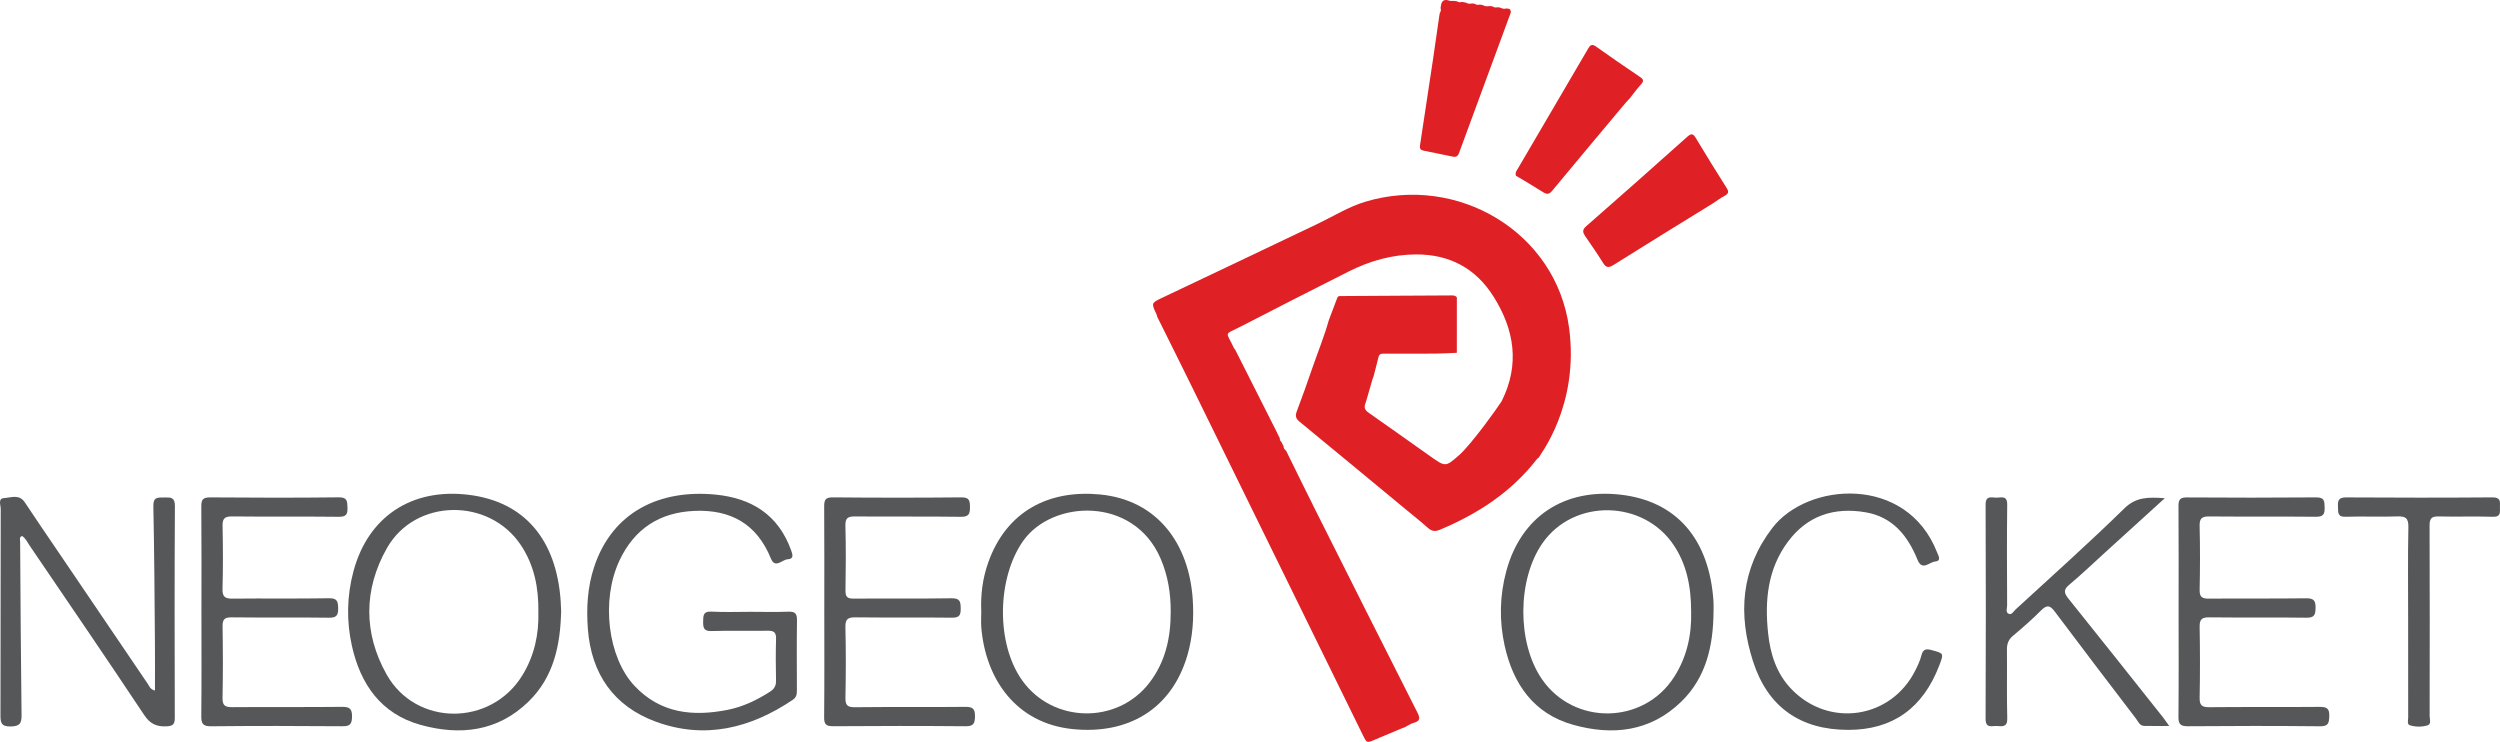
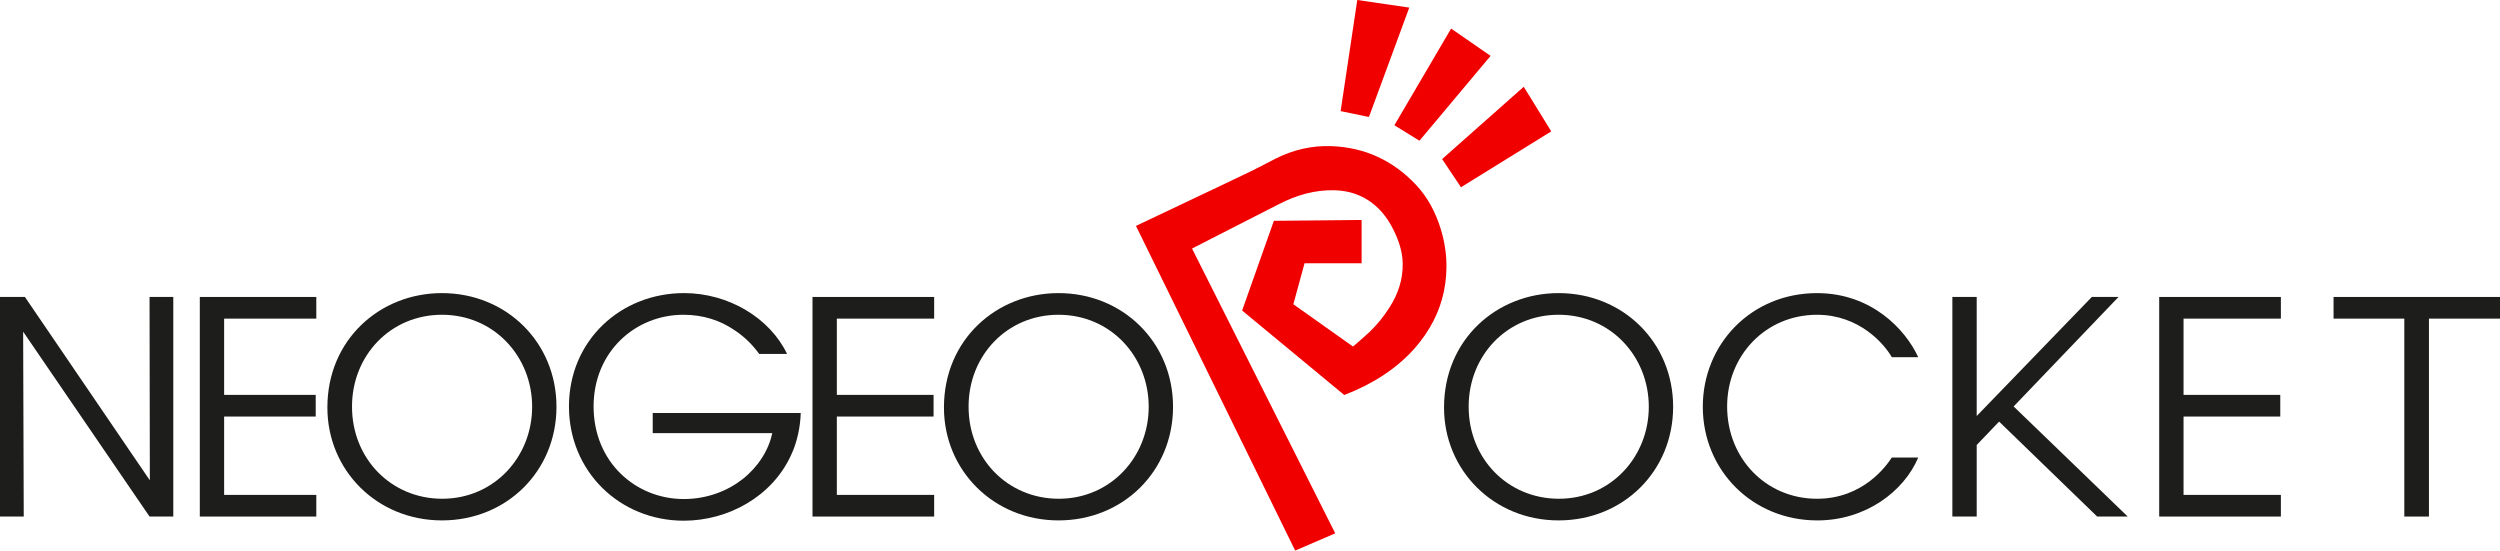
- <svg xmlns="http://www.w3.org/2000/svg" viewBox="0 0 624.961 185.455" height="185.455" width="624.961" xml:space="preserve" version="1.1" id="svg2">
+ <svg xmlns="http://www.w3.org/2000/svg" viewBox="0 0 566.927 124.853" height="124.853" width="566.927" xml:space="preserve" version="1.1" id="svg2">
  <defs id="defs6">
    <clipPath id="clipPath16" clipPathUnits="userSpaceOnUse">
-       <path id="path18" d="m 0,148.364 499.969,0 L 499.969,0 0,0 0,148.364 Z" />
+       <path id="path18" d="m 0,148.364 499.969,0 L 499.969,0 0,0 0,148.364 z" />
    </clipPath>
  </defs>
-   <g transform="matrix(1.25,0,0,-1.25,0,185.455)" id="g10">
-     <g id="g12">
-       <g clip-path="url(#clipPath16)" id="g14">
-         <g transform="translate(481.5977,24.2877)" id="g20">
-           <path id="path22" style="fill:#565759;fill-opacity:1;fill-rule:nonzero;stroke:none" d="m 0,0 c 0,6.214 -0.078,12.43 0.048,18.642 0.037,1.833 -0.564,2.218 -2.246,2.158 -3.42,-0.121 -6.85,0.05 -10.27,-0.071 -1.754,-0.062 -1.505,0.973 -1.565,2.059 -0.066,1.211 0.161,1.822 1.619,1.813 9.765,-0.061 19.53,-0.071 29.295,0.006 1.656,0.014 1.498,-0.878 1.476,-1.918 -0.02,-0.991 0.276,-2.018 -1.433,-1.961 C 13.314,20.847 9.695,20.699 6.083,20.795 4.621,20.835 4.283,20.32 4.288,18.938 4.335,6.257 4.321,-6.426 4.299,-19.107 4.298,-19.751 4.694,-20.731 3.891,-20.98 2.759,-21.331 1.48,-21.322 0.337,-20.966 -0.257,-20.781 0.01,-19.949 0.009,-19.403 -0.005,-12.936 0,-6.468 0,0" />
-         </g>
-         <g transform="translate(465.8233,5.1168)" id="g24">
-           <path id="path26" style="fill:#565759;fill-opacity:1;fill-rule:nonzero;stroke:none" d="m 0,0 c -0.053,-1.333 -0.156,-2.015 -1.82,-1.999 -8.816,0.091 -17.636,0.08 -26.452,0.007 -1.55,-0.011 -1.905,0.469 -1.889,1.942 0.072,6.977 0.03,13.958 0.03,20.934 0,7.042 0.031,14.083 -0.023,21.125 -0.011,1.276 0.286,1.771 1.676,1.759 8.626,-0.057 17.251,-0.068 25.881,0.008 1.63,0.015 1.641,-0.754 1.672,-1.969 0.03,-1.314 -0.191,-1.927 -1.737,-1.908 -7.102,0.08 -14.209,0 -21.315,0.065 -1.462,0.015 -1.988,-0.343 -1.95,-1.901 0.107,-4.246 0.099,-8.5 0.004,-12.746 -0.034,-1.481 0.495,-1.801 1.866,-1.79 6.471,0.065 12.941,-0.022 19.411,0.069 1.542,0.019 1.927,-0.446 1.908,-1.927 -0.019,-1.417 -0.274,-1.984 -1.874,-1.957 -6.47,0.095 -12.94,-0.008 -19.41,0.072 -1.539,0.023 -1.927,-0.472 -1.901,-1.95 0.088,-4.692 0.092,-9.387 0,-14.079 -0.03,-1.497 0.392,-1.954 1.912,-1.938 7.358,0.072 14.719,-0.004 22.076,0.064 C -0.472,1.896 0.065,1.542 0,0" />
-         </g>
-         <g transform="translate(433.8198,3.1822)" id="g28">
-           <path id="path30" style="fill:#565759;fill-opacity:1;fill-rule:nonzero;stroke:none" d="m 0,0 c -1.927,0 -3.477,-0.034 -5.023,0.011 -0.899,0.027 -1.192,0.88 -1.634,1.463 -5.423,7.11 -10.857,14.212 -16.212,21.372 -0.955,1.279 -1.576,1.447 -2.745,0.274 -1.79,-1.794 -3.702,-3.469 -5.644,-5.099 -0.926,-0.781 -1.215,-1.638 -1.2,-2.807 0.054,-4.566 -0.057,-9.136 0.065,-13.698 0.046,-1.771 -0.963,-1.604 -2.041,-1.527 -0.994,0.072 -2.3,-0.583 -2.293,1.458 0.065,14.273 0.061,28.547 0.004,42.816 -0.008,1.897 1.196,1.394 2.156,1.39 0.952,-0.004 2.189,0.522 2.163,-1.382 -0.08,-6.722 -0.042,-13.447 -0.016,-20.172 0.004,-0.575 -0.381,-1.402 0.358,-1.687 0.575,-0.221 0.937,0.517 1.333,0.883 7.282,6.703 14.677,13.287 21.742,20.207 2.376,2.326 4.79,2.269 8.103,2.048 -4.265,-3.88 -8.153,-7.414 -12.041,-10.944 -2.346,-2.133 -4.643,-4.33 -7.068,-6.364 -1.177,-0.986 -1.07,-1.649 -0.183,-2.753 C -13.858,17.628 -7.601,9.722 -1.329,1.824 -0.952,1.348 -0.609,0.838 0,0" />
-         </g>
-         <g transform="translate(387.8379,15.2962)" id="g32">
-           <path id="path34" style="fill:#565759;fill-opacity:1;fill-rule:nonzero;stroke:none" d="m 0,0 c -3.279,-8.591 -9.365,-12.902 -18.211,-12.899 -9.551,0.008 -16.075,4.521 -19.03,13.664 -3.047,9.441 -2.441,18.474 3.824,26.692 7.03,9.224 26.871,10.694 32.952,-4.813 0.286,-0.731 0.972,-1.744 -0.403,-1.881 -1.124,-0.107 -2.556,-1.943 -3.485,0.346 -1.965,4.837 -4.989,8.607 -10.457,9.521 -6.253,1.043 -11.581,-0.682 -15.462,-5.895 -4.082,-5.484 -4.661,-11.791 -3.964,-18.326 0.445,-4.181 1.679,-8.077 4.695,-11.188 7.525,-7.777 19.925,-5.88 24.75,3.785 0.48,0.964 0.952,1.958 1.211,2.993 0.316,1.28 0.983,1.356 2.08,1.051 C 0.914,2.388 0.922,2.426 0,0" />
-         </g>
-         <g transform="translate(334.7846,12.9504)" id="g36">
-           <path id="path38" style="fill:#565759;fill-opacity:1;fill-rule:nonzero;stroke:none" d="m 0,0 c -6.105,-9.498 -19.993,-9.715 -26.406,-0.427 -5.031,7.289 -4.966,20.009 0.137,27.268 6.279,8.937 20.225,8.648 26.273,-0.545 C 2.35,22.728 3.424,18.565 3.424,13.051 3.538,8.371 2.555,3.972 0,0 m 7.895,15.096 c -0.808,12.419 -7.301,20.1 -18.592,21.391 -11.269,1.291 -19.895,-4.364 -22.846,-15.29 -1.333,-4.924 -1.428,-9.932 -0.335,-14.891 1.702,-7.707 5.819,-13.633 13.702,-15.842 7.868,-2.205 15.423,-1.394 21.612,4.612 5.023,4.878 6.394,11.211 6.466,17.929 0,0.697 0.038,1.394 -0.007,2.091" />
-         </g>
-         <g transform="translate(316.9861,101.1842)" id="g40">
-           <path id="path42" style="fill:#df2025;fill-opacity:1;fill-rule:nonzero;stroke:none" d="M 0,0 C -0.456,0.699 -0.583,1.225 0.214,1.922 6.99,7.848 13.731,13.816 20.44,19.82 c 0.874,0.781 1.208,0.608 1.75,-0.298 1.994,-3.331 4.038,-6.632 6.117,-9.911 C 28.789,8.851 28.733,8.454 27.934,8.029 27.111,7.59 26.357,7.021 25.574,6.51 18.944,2.414 12.297,-1.655 5.701,-5.806 4.628,-6.481 4.159,-6.314 3.539,-5.296 2.436,-3.484 1.188,-1.76 0,0" />
-         </g>
-         <g transform="translate(294.4086,147.6828)" id="g44">
-           <path id="path46" style="fill:#df2025;fill-opacity:1;fill-rule:nonzero;stroke:none" d="M 0,0 C 0.182,-0.028 0.365,-0.056 0.547,-0.085 0.851,-0.31 1.182,-0.348 1.536,-0.228 1.72,-0.262 1.905,-0.296 2.089,-0.33 2.56,-0.616 3.066,-0.625 3.587,-0.524 3.767,-0.554 3.948,-0.585 4.128,-0.615 4.433,-0.846 4.769,-0.867 5.123,-0.757 5.305,-0.791 5.487,-0.824 5.669,-0.858 6.06,-1.104 6.481,-1.111 6.914,-1.006 7.097,-1.039 7.28,-1.072 7.464,-1.105 7.973,-1.569 7.642,-2.054 7.476,-2.514 6.884,-4.158 6.27,-5.794 5.666,-7.434 2.953,-14.792 0.241,-22.15 -2.47,-29.509 c -0.238,-0.647 -0.398,-1.346 -1.366,-1.14 -1.958,0.418 -3.919,0.823 -5.884,1.208 -0.649,0.127 -0.798,0.452 -0.7,1.086 0.888,5.767 1.756,11.539 2.618,17.311 0.426,2.857 0.826,5.719 1.237,8.579 0.033,0.183 0.066,0.366 0.099,0.549 0.229,0.303 0.266,0.634 0.148,0.989 0.029,0.186 0.059,0.371 0.089,0.556 0.173,1.008 0.747,1.238 1.673,0.917 C -4.262,0.444 -3.91,0.511 -3.585,0.501 -3.403,0.475 -3.222,0.449 -3.04,0.423 -2.731,0.208 -2.401,0.174 -2.05,0.303 -1.783,0.256 -1.516,0.208 -1.249,0.161 -0.859,-0.095 -0.438,-0.115 0,0" />
-         </g>
-         <g transform="translate(303.169,113.2247)" id="g48">
-           <path id="path50" style="fill:#df2025;fill-opacity:1;fill-rule:nonzero;stroke:none" d="m 0,0 c -0.222,0.62 0.18,1.071 0.451,1.534 4.655,7.953 9.33,15.894 13.972,23.855 0.458,0.786 0.789,1.019 1.634,0.413 2.878,-2.063 5.804,-4.059 8.74,-6.038 0.689,-0.465 0.846,-0.808 0.238,-1.478 C 24.209,17.374 23.481,16.373 22.711,15.41 22.368,15.034 22.01,14.67 21.684,14.28 16.87,8.529 12.048,2.785 7.265,-2.992 6.679,-3.7 6.224,-3.798 5.455,-3.308 3.662,-2.166 1.821,-1.098 0,0" />
-         </g>
-         <g transform="translate(255.4131,61.8109)" id="g52">
-           <path id="path54" style="fill:#df2025;fill-opacity:1;fill-rule:nonzero;stroke:none" d="m 0,0 0.008,-0.087 c 0.084,-0.141 0.166,-0.279 0.251,-0.42 L 0.261,-0.599 C 0.346,-0.74 0.43,-0.879 0.515,-1.019 L 0.52,-1.112 C 0.528,-1.393 0.594,-1.649 0.85,-1.813 0.912,-1.941 0.976,-2.067 1.037,-2.19 L 1.009,-2.28 1.101,-2.318 c 0.057,-0.11 0.113,-0.22 0.169,-0.33 0.011,-0.403 0.195,-0.71 0.523,-0.938 1.921,-3.896 3.819,-7.802 5.765,-11.682 6.811,-13.565 13.619,-27.129 20.486,-40.666 0.594,-1.175 0.538,-1.736 -0.766,-2.082 -0.484,-0.126 -0.917,-0.43 -1.376,-0.656 -0.133,-0.079 -0.266,-0.161 -0.399,-0.243 -0.113,-0.031 -0.226,-0.061 -0.338,-0.09 -1.885,-0.794 -3.77,-1.585 -5.653,-2.379 -1.583,-0.669 -1.585,-0.671 -2.338,0.863 -11.316,23.065 -22.627,46.129 -33.951,69.188 -2.384,4.862 -4.807,9.705 -7.215,14.556 -0.043,0.162 -0.066,0.336 -0.138,0.484 -1.063,2.244 -1.066,2.247 1.224,3.335 10.363,4.926 20.739,9.825 31.084,14.789 3.148,1.511 6.119,3.376 9.505,4.393 C 36.104,51.749 55.77,40.164 58.377,21.041 60.516,5.353 52.348,-4.646 52.325,-4.954 l -0.003,-0.002 c -0.128,-0.105 -0.284,-0.19 -0.384,-0.32 -5.107,-6.593 -11.828,-10.95 -19.425,-14.126 -0.978,-0.407 -1.634,-0.266 -2.387,0.407 -1.368,1.222 -2.807,2.359 -4.221,3.527 C 18.779,-9.574 11.656,-3.673 4.51,2.198 3.78,2.799 3.563,3.327 3.916,4.257 c 1.094,2.866 2.111,5.763 3.11,8.665 1.096,3.178 2.382,6.29 3.286,9.535 0.038,0.072 1.765,4.667 1.765,4.667 0.094,0.072 0.187,0.146 0.279,0.218 5.022,0 19.814,0.151 22.186,0.128 0.509,-0.008 1.032,0.095 1.396,-0.394 0.002,-0.264 0.01,-9.003 -0.003,-11.078 -1.439,-0.056 -2.879,-0.154 -4.321,-0.164 -3.35,-0.023 -6.703,-0.008 -10.053,-0.008 -0.556,0 -1.117,0.064 -1.296,-0.691 C 19.953,13.818 19.597,12.509 19.261,11.198 19.094,11.055 17.98,6.752 17.64,5.837 17.335,5.012 17.573,4.518 18.283,4.024 c 4.159,-2.905 8.283,-5.855 12.424,-8.778 2.925,-2.064 2.966,-2.095 5.63,0.233 2.633,2.303 8.14,10.135 8.117,10.192 l 0,0.002 c 0.164,0.241 0.361,0.466 0.489,0.728 3.586,7.248 2.526,14.153 -1.629,20.782 -3.578,5.712 -8.816,8.511 -15.532,8.488 -4.779,-0.015 -9.277,-1.288 -13.521,-3.437 -7.197,-3.64 -14.394,-7.277 -21.553,-10.993 -3.435,-1.78 -2.987,-0.761 -1.324,-4.347 0.033,-0.074 0.115,-0.12 0.177,-0.182 L 0,0 Z" />
-         </g>
-         <g transform="translate(229.8754,11.8307)" id="g56">
-           <path id="path58" style="fill:#565759;fill-opacity:1;fill-rule:nonzero;stroke:none" d="m 0,0 c -6.413,-8.359 -19.285,-8.131 -25.42,0.419 -5.305,7.392 -5.08,20.477 0.148,27.914 5.819,8.272 22.081,9.011 27.477,-3.446 C 3.698,21.44 4.277,17.849 4.25,14.129 4.261,8.987 3.188,4.159 0,0 m 8.649,16.787 c -0.766,10.933 -6.97,19.746 -18.55,20.861 -10.073,0.968 -18.691,-3.214 -22.37,-13.686 -1.105,-3.146 -1.512,-6.414 -1.363,-9.738 0,-1.078 -0.08,-2.163 0.011,-3.233 0.861,-10.149 6.821,-19.11 18.321,-20.272 10.831,-1.093 19.685,3.805 22.888,14.757 1.082,3.706 1.329,7.495 1.063,11.311" />
-         </g>
-         <g transform="translate(194.9863,5.0787)" id="g60">
-           <path id="path62" style="fill:#565759;fill-opacity:1;fill-rule:nonzero;stroke:none" d="m 0,0 c -0.023,-1.447 -0.331,-1.969 -1.9,-1.954 -8.82,0.077 -17.644,0.069 -26.464,0.004 -1.436,-0.011 -1.82,0.389 -1.805,1.805 0.069,7.046 0.031,14.091 0.031,21.136 0,6.981 0.026,13.961 -0.023,20.942 -0.012,1.306 0.179,1.9 1.725,1.885 8.568,-0.08 17.137,-0.084 25.706,0 1.569,0.015 1.713,-0.613 1.725,-1.897 0.015,-1.371 -0.187,-2.014 -1.828,-1.991 -7.046,0.099 -14.091,0.007 -21.136,0.072 -1.451,0.015 -1.988,-0.297 -1.946,-1.874 0.118,-4.311 0.084,-8.629 0.015,-12.944 -0.019,-1.257 0.37,-1.626 1.619,-1.615 6.535,0.054 13.073,-0.038 19.608,0.069 1.68,0.026 1.798,-0.682 1.817,-2.015 0.019,-1.344 -0.251,-1.892 -1.767,-1.87 -6.409,0.088 -12.823,-0.007 -19.232,0.069 -1.508,0.019 -2.102,-0.286 -2.06,-1.954 0.118,-4.691 0.099,-9.391 0.007,-14.086 -0.03,-1.482 0.343,-1.95 1.893,-1.931 7.358,0.084 14.723,-0.004 22.084,0.072 C -0.419,1.938 0.019,1.512 0,0" />
-         </g>
-         <g transform="translate(159.3691,10.4027)" id="g64">
-           <path id="path66" style="fill:#565759;fill-opacity:1;fill-rule:nonzero;stroke:none" d="m 0,0 c 0.004,-0.785 -0.038,-1.462 -0.804,-1.98 -8.469,-5.713 -17.617,-7.986 -27.419,-4.384 -8.397,3.089 -12.887,9.536 -13.576,18.493 -0.324,4.201 -0.088,8.386 1.241,12.419 3.679,11.17 13.279,15.568 24.255,14.502 7.224,-0.701 12.586,-4.022 15.141,-11.12 0.29,-0.8 0.64,-1.756 -0.67,-1.817 -1.119,-0.049 -2.506,-1.953 -3.366,0.152 -2.807,6.893 -8.005,9.826 -15.268,9.525 -6.992,-0.293 -12.03,-3.58 -15.008,-9.902 -3.755,-7.974 -2.342,-19.433 3.02,-25.111 5.195,-5.499 11.653,-6.15 18.6,-4.776 3.084,0.613 5.876,1.954 8.511,3.656 0.834,0.541 1.192,1.181 1.169,2.19 -0.057,2.788 -0.076,5.583 0.008,8.371 0.034,1.287 -0.453,1.622 -1.661,1.603 -3.743,-0.061 -7.49,0.061 -11.226,-0.061 -1.607,-0.053 -1.71,0.678 -1.695,1.931 0.015,1.214 0.027,2.041 1.668,1.953 2.593,-0.141 5.202,-0.038 7.803,-0.038 2.536,0 5.076,-0.072 7.609,0.027 1.371,0.053 1.706,-0.446 1.687,-1.744 C -0.046,9.262 -0.011,4.631 0,0" />
-         </g>
-         <g transform="translate(104.4716,13.3159)" id="g68">
-           <path id="path70" style="fill:#565759;fill-opacity:1;fill-rule:nonzero;stroke:none" d="m 0,0 c -6.268,-10.237 -21.281,-10.286 -27.157,0.168 -4.642,8.26 -4.611,17.022 0.069,25.267 5.67,9.993 20.485,10.145 26.825,0.537 C 2.38,21.962 3.275,17.472 3.195,12.59 3.313,8.195 2.392,3.903 0,0 m 7.662,14.776 c -0.83,12.35 -7.235,19.963 -18.447,21.322 -11.322,1.375 -20.062,-4.326 -23.002,-15.309 -1.321,-4.931 -1.416,-9.939 -0.312,-14.894 1.714,-7.704 5.846,-13.622 13.732,-15.812 7.876,-2.186 15.428,-1.363 21.601,4.662 5.012,4.886 6.367,11.223 6.516,18.115 -0.023,0.522 -0.038,1.219 -0.088,1.916" />
-         </g>
-         <g transform="translate(70.4002,5.0216)" id="g72">
-           <path id="path74" style="fill:#565759;fill-opacity:1;fill-rule:nonzero;stroke:none" d="m 0,0 c -0.023,-1.504 -0.43,-1.912 -1.938,-1.897 -8.752,0.073 -17.503,0.08 -26.254,-0.007 -1.672,-0.015 -1.969,0.563 -1.954,2.072 0.072,6.976 0.03,13.953 0.03,20.93 0,6.976 0.038,13.953 -0.026,20.93 -0.016,1.386 0.316,1.854 1.786,1.843 8.561,-0.069 17.125,-0.091 25.686,0.011 1.756,0.023 1.706,-0.784 1.76,-2.045 0.057,-1.371 -0.267,-1.862 -1.763,-1.847 -7.103,0.084 -14.205,-0.007 -21.308,0.073 -1.523,0.019 -1.942,-0.446 -1.907,-1.923 0.087,-4.186 0.106,-8.375 -0.012,-12.556 -0.046,-1.661 0.556,-1.98 2.072,-1.961 6.401,0.072 12.811,-0.035 19.216,0.076 1.645,0.026 1.809,-0.61 1.84,-1.977 0.034,-1.477 -0.358,-1.938 -1.897,-1.915 -6.47,0.091 -12.94,-0.004 -19.407,0.072 -1.439,0.015 -1.835,-0.419 -1.812,-1.828 0.079,-4.756 0.091,-9.517 -0.008,-14.269 -0.034,-1.573 0.541,-1.878 1.969,-1.866 C -16.634,1.98 -9.338,1.9 -2.045,1.98 -0.487,1.999 0.023,1.622 0,0" />
-         </g>
-         <g transform="translate(34.9553,4.8845)" id="g76">
-           <path id="path78" style="fill:#565759;fill-opacity:1;fill-rule:nonzero;stroke:none" d="m 0,0 c 0.004,-1.264 -0.255,-1.721 -1.645,-1.782 -2.022,-0.084 -3.287,0.48 -4.482,2.277 -7.548,11.36 -15.256,22.617 -22.919,33.901 -0.457,0.67 -0.788,1.451 -1.504,1.9 -0.602,-0.255 -0.381,-0.75 -0.377,-1.165 0.076,-11.547 0.133,-23.093 0.282,-34.64 0.019,-1.679 -0.339,-2.254 -2.159,-2.296 -2,-0.046 -2.064,0.853 -2.057,2.369 0.038,13.706 0.012,27.411 0.05,41.121 0.004,0.754 -0.613,2.114 0.678,2.186 1.371,0.08 3.02,0.849 4.147,-0.864 2.231,-3.394 4.543,-6.733 6.82,-10.096 5.911,-8.717 11.814,-17.438 17.735,-26.148 0.336,-0.491 0.515,-1.169 1.467,-1.386 0,3.268 0.022,6.459 -0.008,9.654 -0.08,9.071 -0.122,18.143 -0.316,27.214 -0.046,1.969 1.024,1.714 2.247,1.744 1.253,0.031 2.075,0.053 2.064,-1.729 C -0.061,28.173 -0.038,14.087 0,0" />
-         </g>
-       </g>
+   <g id="g3875" transform="translate(-18.90745,-20.09371)">
+     <g transform="translate(18.90745,20.09371)" id="g5">
+       <path id="path7" d="M 33.98,108.929 33.912,67.342 h 5.384 v 49.797 H 33.912 L 5.249,75.215 5.384,117.139 H 0 V 67.342 h 5.652 l 28.328,41.587 z" style="fill:#1d1d1b" />
+       <path id="path9" d="m 45.31,67.342 h 26.419 v 4.912 H 50.827 V 89.548 H 71.594 V 94.46 H 50.827 v 17.767 h 20.902 v 4.912 H 45.31 V 67.342 z" style="fill:#1d1d1b" />
+       <path id="path11" d="m 74.242,92.375 c 0,-15.341 11.911,-25.908 25.976,-25.908 14.602,0 25.975,11.171 25.975,25.773 0,14.604 -11.305,25.773 -25.975,25.773 -14.738,0 -25.976,-11.373 -25.976,-25.572 v -0.066 z m 5.585,-0.135 c 0,11.709 8.815,20.861 20.458,20.861 11.776,0 20.39,-9.486 20.39,-20.861 0,-11.373 -8.613,-20.861 -20.457,-20.861 -11.709,0 -20.391,9.286 -20.391,20.792 v 0.069 z" style="fill:#1d1d1b" />
+       <path id="path13" d="m 172.16,80.262 c -1.548,-2.153 -3.433,-3.97 -5.586,-5.383 -3.23,-2.221 -7.133,-3.5 -11.574,-3.5 -10.902,0 -20.39,8.344 -20.39,20.792 0,12.652 9.556,20.996 20.457,20.996 5.249,0 9.892,-1.815 13.324,-4.508 3.5,-2.76 5.922,-6.527 6.73,-10.432 h -27.104 v -4.576 h 33.564 c -0.067,2.895 -0.74,6.527 -2.221,9.624 -4.307,9.354 -14.267,14.804 -24.293,14.804 -14.535,0 -26.042,-11.17 -26.042,-25.908 0,-14.938 11.709,-25.706 26.109,-25.706 10.094,0 19.448,5.653 23.351,13.795 h -6.325 v 0.002 l 0,0 z" style="fill:#1d1d1b" />
+       <path id="path15" d="m 184.25,67.342 h 27.59 v 4.912 h -22.071 v 17.294 h 21.937 v 4.912 h -21.937 v 17.767 h 22.071 v 4.912 H 184.25 V 67.342 z" style="fill:#1d1d1b" />
+       <path id="path17" d="m 214.061,92.375 c 0,-15.341 11.911,-25.908 25.975,-25.908 14.603,0 25.975,11.171 25.975,25.773 0,14.604 -11.305,25.773 -25.975,25.773 -14.737,0 -25.975,-11.373 -25.975,-25.572 v -0.066 z m 5.585,-0.135 c 0,11.709 8.815,20.861 20.457,20.861 11.777,0 20.39,-9.486 20.39,-20.861 0,-11.373 -8.613,-20.861 -20.457,-20.861 -11.709,0 -20.39,9.286 -20.39,20.792 v 0.069 l 0,0 z" style="fill:#1d1d1b" />
    </g>
+     <g transform="translate(18.90745,20.09371)" id="g19">
+       <path id="path21" d="m 327.466,92.375 c 0,-15.341 11.91,-25.908 25.976,-25.908 14.603,0 25.976,11.171 25.976,25.773 0,14.604 -11.305,25.773 -25.976,25.773 -14.737,0 -25.976,-11.373 -25.976,-25.572 v -0.066 z m 5.584,-0.135 c 0,11.709 8.816,20.861 20.459,20.861 11.777,0 20.391,-9.486 20.391,-20.861 0,-11.373 -8.613,-20.861 -20.458,-20.861 -11.708,0 -20.392,9.286 -20.392,20.792 v 0.069 l 0,0 z" style="fill:#1d1d1b" />
+       <path id="path23" d="m 435.001,103.748 c -3.229,7.672 -11.91,14.268 -22.879,14.268 -14.736,0 -25.976,-11.373 -25.976,-25.772 0,-14.2 10.97,-25.774 25.906,-25.774 12.313,0 20.054,8.21 22.946,14.535 h -5.99 c -1.684,-2.96 -7.334,-9.623 -16.956,-9.623 -11.642,0 -20.39,9.219 -20.39,20.793 0,11.777 8.813,20.929 20.39,20.929 10.433,0 15.745,-7.47 16.956,-9.354 l 5.993,-0.002 0,0 z" style="fill:#1d1d1b" />
+       <path id="path25" d="m 489.644,67.342 h 27.592 v 4.912 H 495.164 V 89.548 H 517.1 v 4.912 h -21.936 v 17.767 h 22.072 v 4.912 H 489.644 V 67.342 l 0,0 z" style="fill:#1d1d1b" />
+       <path id="path27" d="m 545.228,72.254 h -16.047 v -4.912 h 37.746 v 4.912 h -16.113 v 44.885 h -5.586 V 72.254 z" style="fill:#1d1d1b" />
+     </g>
+     <path id="path37" d="m 494.481,137.233 h 6.932 l -25.871,-24.968 23.783,-24.83 h -6.055 l -26.105,26.998 v -6.396 -20.601 h -5.518 v 49.797 h 5.518 v -16.228 l 5.08,-5.306 22.236,21.534 z" style="fill:#1d1d1b" />
+     <path id="path41" d="m 321.701,141.039 c -10.838,-21.554 -21.646,-43.05 -32.461,-64.562 0.06,-0.042 0.108,-0.083 0.163,-0.11 2.697,-1.38 5.395,-2.76 8.091,-4.138 3.812,-1.946 7.625,-3.883 11.433,-5.839 4.003,-2.056 8.21,-3.293 12.751,-3.146 3.091,0.1 5.925,0.999 8.411,2.895 2.194,1.674 3.747,3.848 4.937,6.306 1.129,2.332 1.934,4.759 1.979,7.377 0.063,3.636 -1.036,6.924 -2.985,9.977 -1.306,2.042 -2.796,3.921 -4.544,5.584 -1.204,1.146 -2.491,2.204 -3.739,3.299 -4.569,-3.241 -9.041,-6.41 -13.531,-9.593 0.853,-3.113 1.693,-6.198 2.539,-9.291 4.361,0 8.662,0 12.94,0 0,-3.277 0,-6.527 0,-9.823 -6.682,0.064 -13.29,0.127 -19.897,0.193 -2.407,6.801 -4.803,13.565 -7.2,20.342 7.735,6.398 15.444,12.774 23.159,19.157 3.066,-1.169 5.975,-2.609 8.713,-4.387 4.363,-2.835 8,-6.396 10.671,-10.881 2.481,-4.169 3.728,-8.71 3.796,-13.559 0.042,-3.005 -0.414,-5.943 -1.298,-8.823 -1.173,-3.816 -2.987,-7.27 -5.755,-10.165 -5.189,-5.433 -11.553,-8.353 -19.081,-8.621 -4.45,-0.158 -8.66,0.847 -12.632,2.842 -1.789,0.9 -3.541,1.872 -5.341,2.744 -4.01,1.939 -8.04,3.837 -12.062,5.748 -3.547,1.686 -7.095,3.366 -10.642,5.047 -1.199,0.569 -2.399,1.14 -3.6,1.71 12.046,24.561 24.078,49.093 36.104,73.625 3.049,-1.312 6.035,-2.598 9.081,-3.908 z" style="fill:none" />
+     <path id="path43" d="m 321.701,141.039 c -3.047,1.311 -6.032,2.596 -9.086,3.908 -12.025,-24.529 -24.059,-49.063 -36.104,-73.624 1.201,-0.57 2.4,-1.141 3.6,-1.71 3.547,-1.682 7.095,-3.362 10.642,-5.047 4.022,-1.911 8.052,-3.809 12.062,-5.748 1.8,-0.872 3.552,-1.844 5.341,-2.744 3.972,-1.996 8.182,-3 12.631,-2.842 7.529,0.268 13.893,3.188 19.082,8.621 2.768,2.895 4.582,6.348 5.754,10.165 0.885,2.879 1.341,5.818 1.299,8.823 -0.068,4.849 -1.313,9.39 -3.796,13.559 -2.673,4.484 -6.308,8.045 -10.673,10.881 -2.736,1.776 -5.645,3.217 -8.711,4.386 -7.715,-6.382 -15.424,-12.758 -23.159,-19.156 2.397,-6.777 4.793,-13.541 7.2,-20.342 6.607,-0.065 13.218,-0.129 19.897,-0.193 0,3.296 0,6.546 0,9.823 -4.278,0 -8.579,0 -12.94,0 -0.846,3.093 -1.688,6.178 -2.539,9.291 4.49,3.183 8.961,6.352 13.531,9.593 1.248,-1.095 2.535,-2.153 3.739,-3.299 1.748,-1.663 3.238,-3.542 4.543,-5.584 1.95,-3.053 3.05,-6.341 2.986,-9.977 -0.048,-2.618 -0.851,-5.045 -1.979,-7.377 -1.188,-2.458 -2.742,-4.632 -4.937,-6.306 -2.486,-1.896 -5.32,-2.794 -8.411,-2.895 -4.541,-0.147 -8.748,1.089 -12.751,3.146 -3.806,1.956 -7.621,3.893 -11.433,5.839 -2.697,1.378 -5.395,2.758 -8.091,4.138 -0.055,0.028 -0.104,0.069 -0.163,0.11 10.821,21.511 21.629,43.007 32.466,64.561 z" style="fill:#f10000" />
+     <path id="path45" d="m 329.346,46.62 c -2.162,-0.445 -4.264,-0.879 -6.423,-1.324 1.257,-8.395 2.514,-16.788 3.774,-25.202 3.935,0.574 7.832,1.145 11.791,1.724 -3.055,8.288 -6.093,16.529 -9.142,24.802 z" style="fill:#f10000" />
+     <path id="path47" d="m 364.446,39.773 c 2.088,3.381 4.147,6.72 6.241,10.112 -6.819,4.222 -13.635,8.44 -20.472,12.671 -1.434,-2.14 -2.84,-4.241 -4.278,-6.391 6.165,-5.459 12.317,-10.908 18.509,-16.392 z" style="fill:#f10000;fill-opacity:1" />
+     <path id="path49" d="m 347.976,26.576 c 3.017,2.085 5.979,4.134 8.954,6.19 -5.377,6.412 -10.738,12.805 -16.136,19.239 -1.888,-1.165 -3.759,-2.319 -5.683,-3.507 4.271,-7.275 8.549,-14.567 12.865,-21.922 z" style="fill:#f10000;fill-opacity:1" />
  </g>
</svg>
